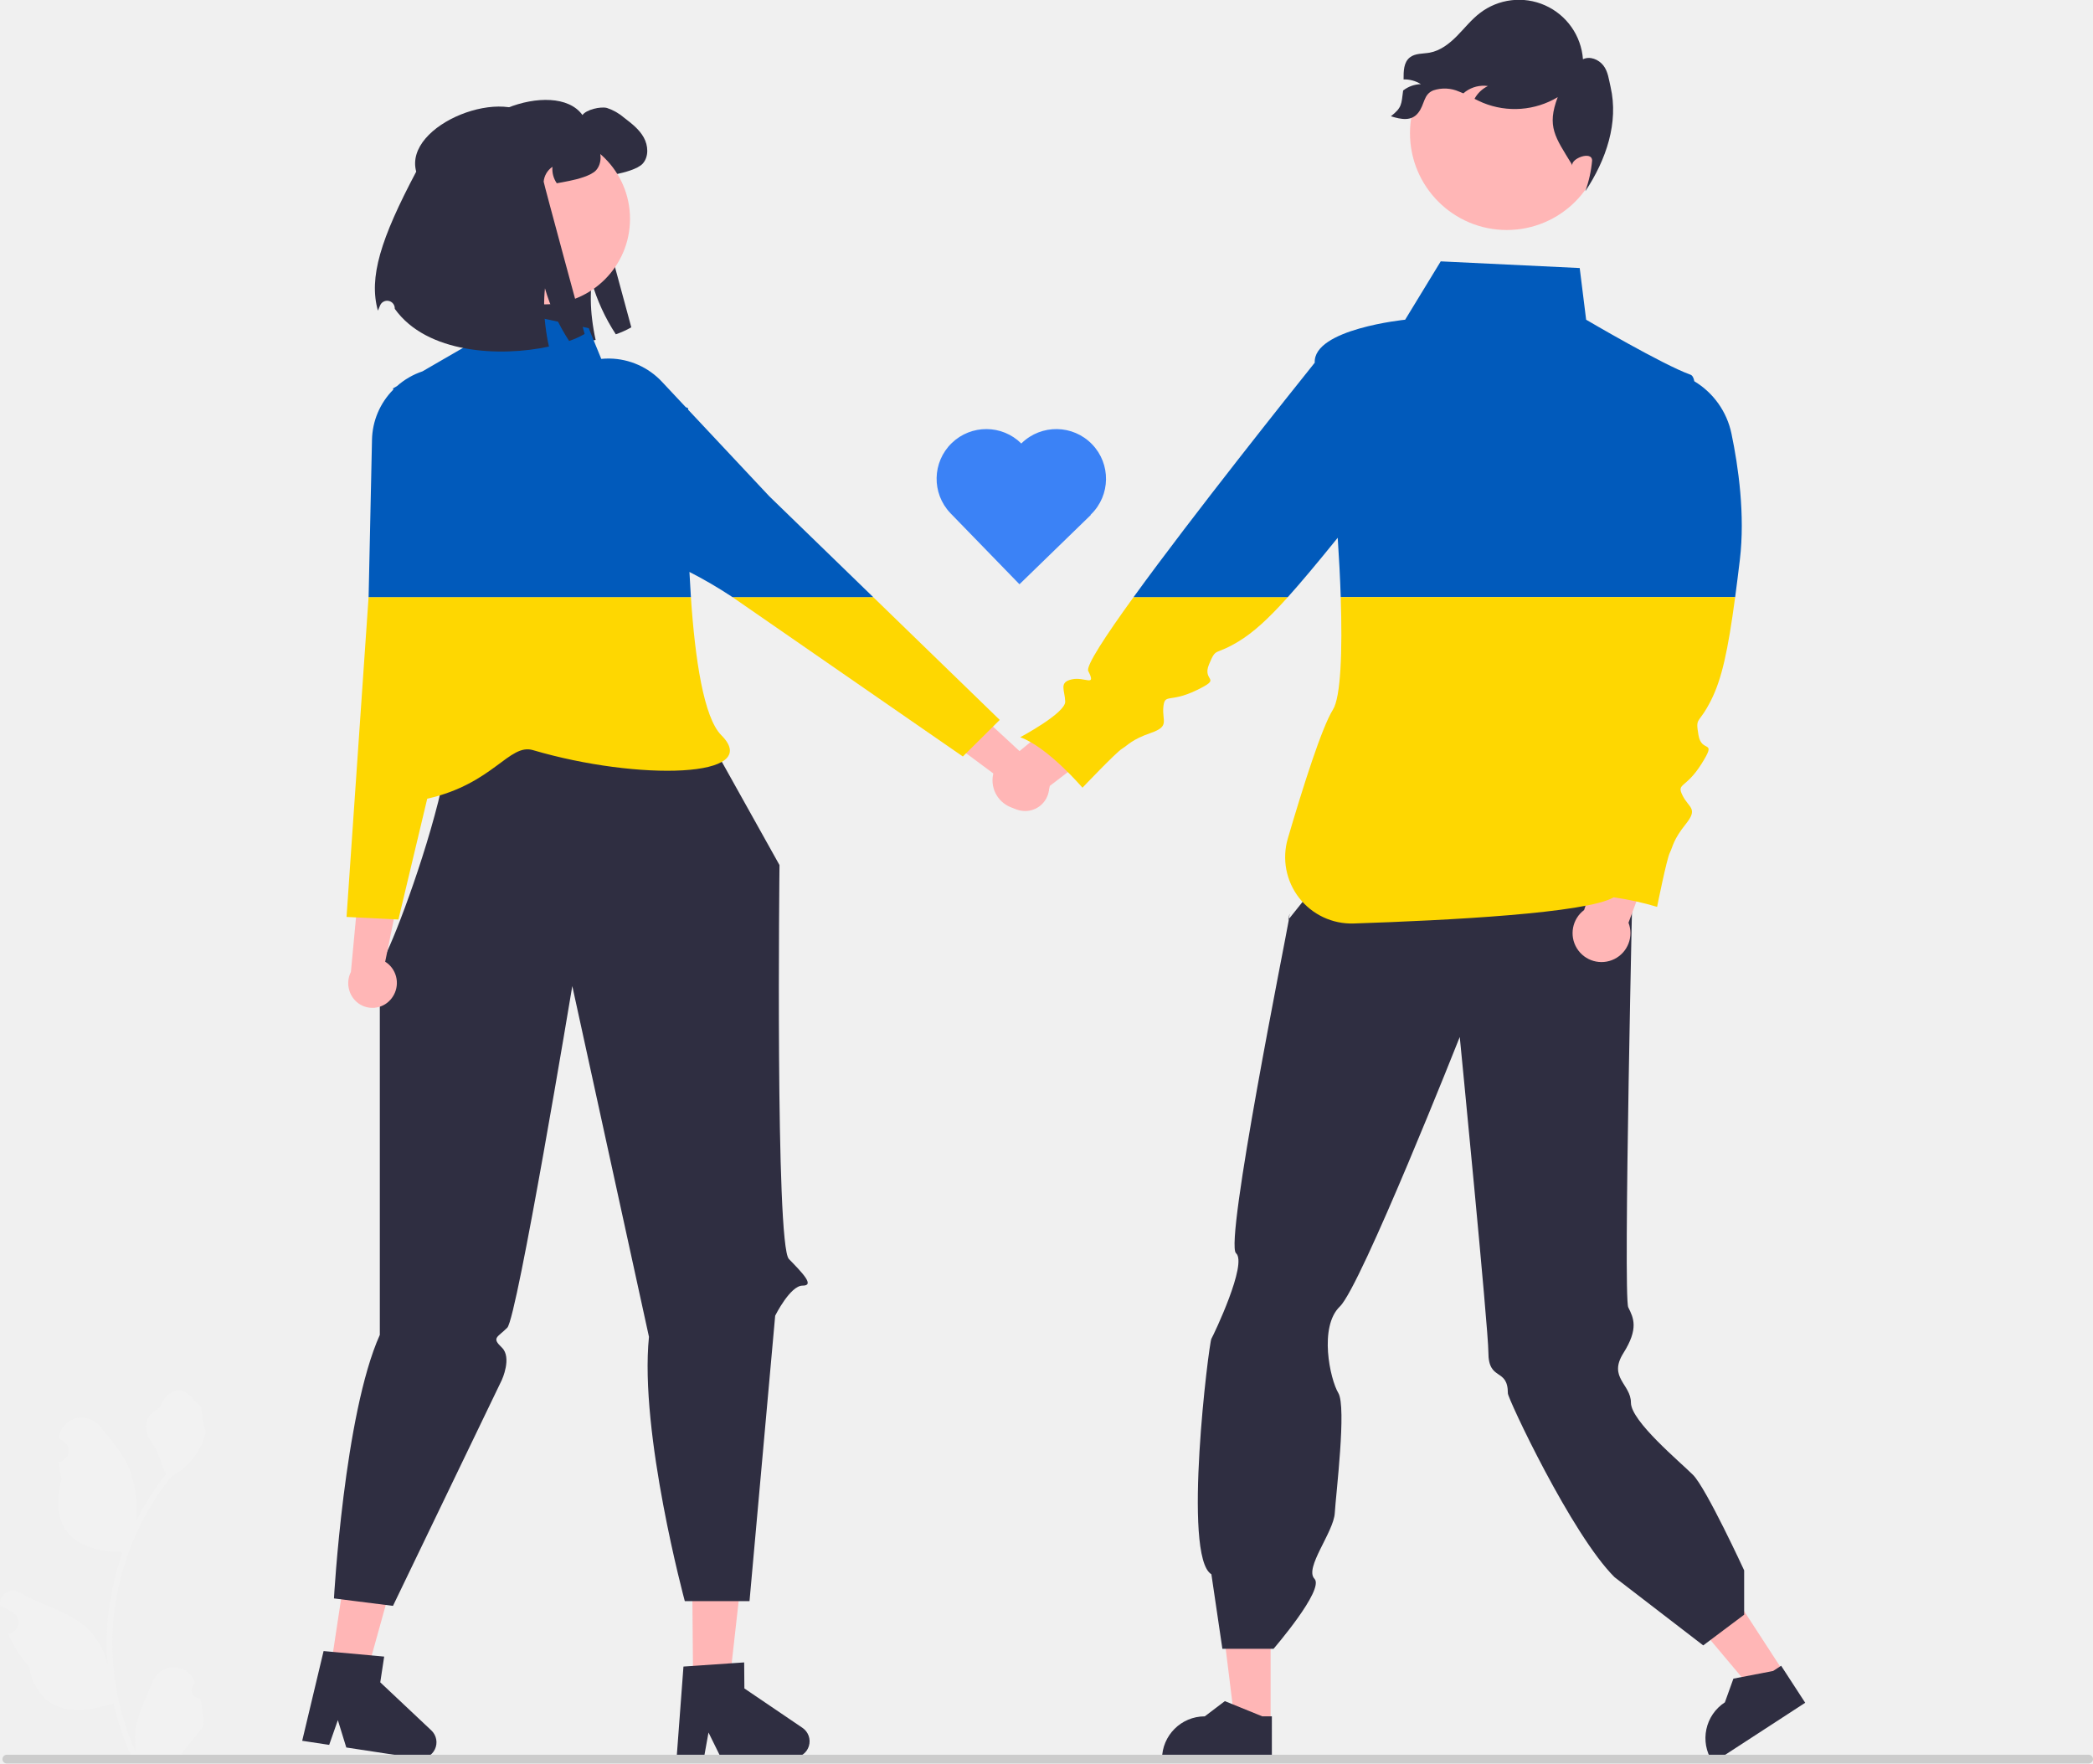
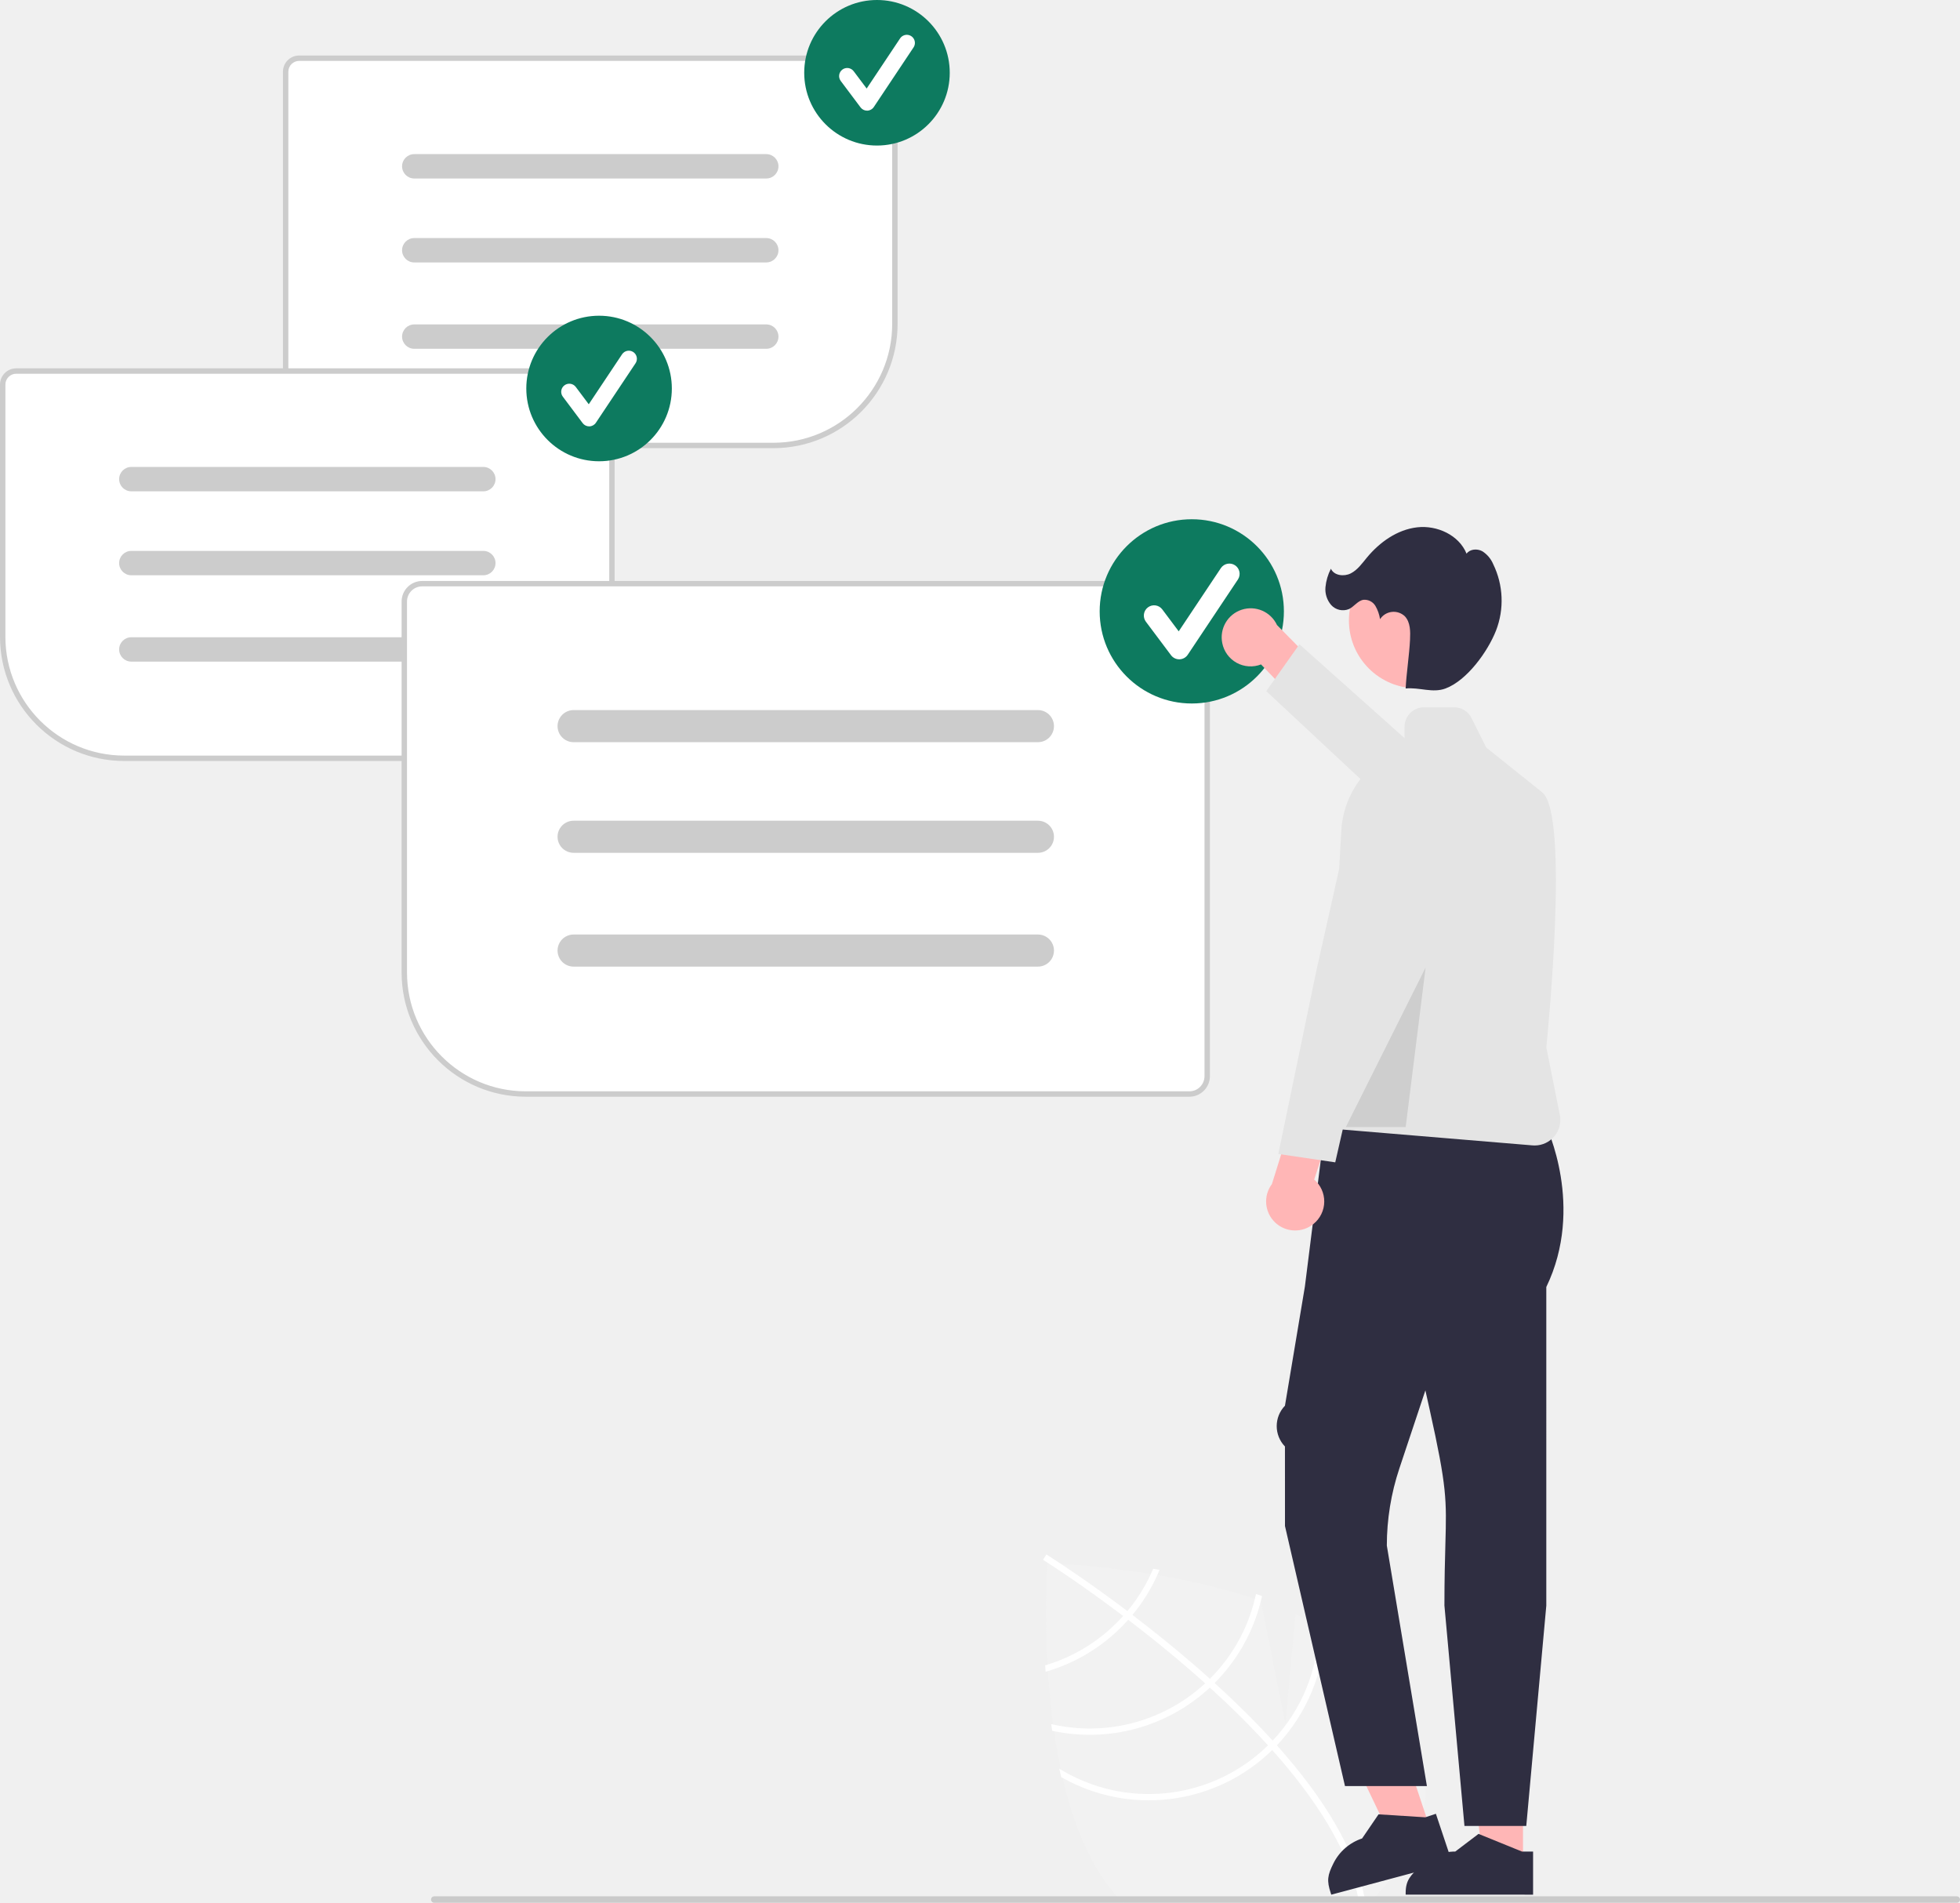
- <svg xmlns="http://www.w3.org/2000/svg" data-name="Layer 1" width="567.338" height="478.016" viewBox="0 0 567.338 478.016">
-   <path d="M441.806,255.712c-3.529-12.867,24.936-23.901,32.41-13.539,1.039-1.473,4.881-2.368,6.643-1.916a13.744,13.744,0,0,1,4.691,2.675c1.988,1.527,4.049,3.109,5.269,5.305,1.229,2.187,1.419,5.17-.235,7.068-1.311,1.509-5.179,2.485-7.149,2.883-1.374.28-2.531.506-3.525.669a6.739,6.739,0,0,1-1.175-4.456,5.47,5.47,0,0,0-2.386,4.013c-.027.334,11.108,41.304,11.108,41.304a24.287,24.287,0,0,1-4.203,1.889,52.848,52.848,0,0,1-6.553-14.28,45.762,45.762,0,0,0,.127,10.168,55.948,55.948,0,0,0,.958,5.631c-13.232,2.856-33.133,1.916-41.792-10.231l-.004-.151a2.067,2.067,0,0,0-3.993-.721c-.21.536-.403 1-.576,1.369C428.9,284.371,432.163,273.932,441.806,255.712Z" transform="translate(-316.3312 -210.9919)" fill="#2f2e41" />
-   <polygon points="187.875 456.283 197.734 456.2 202.098 417.287 187.548 417.41 187.875 456.283" fill="#ffb6b6" />
-   <path d="M533.853,679.343,518.108,668.663l-.059-7.055-3.386.227-10.496.724-2.573.171-1.868,24.935,7.396-.067,1.26-6.991,3.431,6.956,19.601-.164a4.408,4.408,0,0,0,2.439-8.055Z" transform="translate(-316.3312 -210.9919)" fill="#2f2e41" />
-   <polygon points="89.571 452.439 99.318 453.92 109.798 416.192 95.412 414.006 89.571 452.439" fill="#ffb6b6" />
-   <path d="M433.261,680.048l-13.853-13.042,1.06-6.975-3.379-.313-10.477-.95-2.568-.239-5.798,24.323,7.313,1.107,2.353-6.703,2.285,7.412,19.379,2.947a4.408,4.408,0,0,0,3.685-7.566Z" transform="translate(-316.3312 -210.9919)" fill="#2f2e41" />
-   <path d="M499.672,395.413l27.953,50.064s-1.166,102.965,2.549,106.784,7.078,7.244,3.715,7.213-7.434,8.153-7.434,8.153l-6.957,77.364h-17.543s-12.344-45.623-9.713-71.64l-20.782-95.077S456.528,568.188,453.837,570.879s-4.314,2.672-1.484,5.372,0,8.808,0,8.808l-29.498,61.221-16-2.018s2.774-49.979,12.433-71.435V471.432c-.728,8.693,33.303-79.296,12.493-72.691C438.365,396.651,499.672,395.413,499.672,395.413Z" transform="translate(-316.3312 -210.9919)" fill="#2f2e41" />
-   <path d="M422.318,481.805a6.821,6.821,0,0,0-.702-9.488,6.544,6.544,0,0,0-.876-.634l4.751-23.317-10.984-6.574-3.055,32.646a6.802,6.802,0,0,0,1.568,8.155,6.51,6.51,0,0,0,9.183-.651Q422.262,481.874,422.318,481.805Z" transform="translate(-316.3312 -210.9919)" fill="#ffb6b6" />
-   <path d="M593.233,430.754a6.821,6.821,0,0,1-5.816-7.529,6.543,6.543,0,0,1,.228-1.057l-19.113-14.177,3.782-12.229,24.082,22.251a6.802,6.802,0,0,1,4.281,7.116,6.51,6.51,0,0,1-7.268,5.651Q593.321,430.767,593.233,430.754Z" transform="translate(-316.3312 -210.9919)" fill="#ffb6b6" />
-   <circle cx="147.594" cy="59.322" r="23.183" fill="#ffb6b6" />
-   <path d="M437.826,245.399" transform="translate(-316.3312 -210.9919)" fill="#2f2e41" />
-   <polygon points="483.533 453.271 475.415 458.549 451.193 429.75 463.174 421.96 483.533 453.271" fill="#ffb6b6" />
-   <path d="M805.657,672.546,780.694,688.777l-.205-.316a11.59,11.59,0,0,1,3.398-16.034l.001-0,2.31-6.424,10.757-2.072,2.179-1.417Z" transform="translate(-316.3312 -210.9919)" fill="#2f2e41" />
-   <polygon points="344.417 467.102 334.734 467.101 330.128 429.753 344.419 429.754 344.417 467.102" fill="#ffb6b6" />
-   <path d="M661.089,688.195l-29.776-.001v-.377a11.59,11.59,0,0,1,11.59-11.589h.001l5.439-4.126,10.148,4.127,2.599 0Z" transform="translate(-316.3312 -210.9919)" fill="#2f2e41" />
-   <path d="M760.974,447.632l-86.829,1.909-8.607,10.758s.744-3.793.082.373-17.414,87.23-14.247,90.016-6.004,22.02-6.678,23.193-7.933,59.07,0,63.831l2.98,20.209h13.866s13.891-16.075,11.095-18.989,5.2-12.604,5.505-17.8,3.225-28.764.963-32.542-5.319-17.96.418-23.458,32.498-73.057,32.498-73.057,7.776,79.202,7.758,85.421c-.024,8.088,5.287,4.085,5.287,11.185,0,1.434,17.294,38.303,28.916,49.827l24.035,18.488,11.093-8.32v-12.018s-10.28-22.298-13.866-25.884-16.827-14.563-16.827-19.584-6.233-6.77-2.041-13.426,2.758-9.525,1.324-12.394,1.286-120.415,1.286-120.415Z" transform="translate(-316.3312 -210.9919)" fill="#2f2e41" />
-   <circle cx="408.437" cy="36.107" r="26.238" fill="#ffb6b6" />
-   <path d="M745.729,457.66l7.386-22.233,13.289,2.447-8.645,23.228a7.843,7.843,0,1,1-12.03-3.442Z" transform="translate(-316.3312 -210.9919)" fill="#ffb6b6" />
-   <path d="M592.555,414.694l18.096-14.878,9.942,9.152L600.901,424.017a7.843,7.843,0,1,1-8.346-9.323Z" transform="translate(-316.3312 -210.9919)" fill="#ffb6b6" />
-   <path d="M693.353,242.509c2.829.878,5.556,1.396,7.395-.924s1.359-4.973,4.095-6.092a9.679,9.679,0,0,1,6.989.324c.398.148.786.314,1.165.481.213-.185.425-.36.656-.527a8.337,8.337,0,0,1,6-1.461,8.18,8.18,0,0,0-3.633,3.467c.758.379,1.525.758,2.302,1.082a22.697,22.697,0,0,0,20.254-1.535c-3.032,7.987-.675,10.834,3.772,18.128l.176.425c-.444-1.913,5.371-4.123,5.371-1.35a33.125,33.125,0,0,1-1.849,8.32c5.704-8.588,9.069-18.636,6.859-28.278-.471-2.024-.684-4.197-1.969-5.842-1.285-1.636-3.651-2.598-5.519-1.673a17.396,17.396,0,0,0-27.992-12.48c-2.311,1.784-4.132,4.123-6.194,6.203s-4.502,3.975-7.386,4.493c-1.83.324-3.892.129-5.352,1.285-1.692,1.34-1.71,3.698-1.701,5.963a8.327,8.327,0,0,1,4.687,1.285,8.148,8.148,0,0,0-4.733,1.664.508.508,0,0,0-.074.055C696.172,239.328,696.375,240.133,693.353,242.509Z" transform="translate(-316.3312 -210.9919)" fill="#2f2e41" />
-   <path d="M370.59,671.321a2.269,2.269,0,0,1-1.645-3.933l.155-.618q-.031-.074-.062-.148a6.094,6.094,0,0,0-11.241.042c-1.839,4.428-4.179,8.864-4.756,13.546a18.029,18.029,0,0,0,.316,6.2,72.281,72.281,0,0,1-6.575-30.021,69.764,69.764,0,0,1,.433-7.783q.358-3.178.995-6.31a73.119,73.119,0,0,1,14.5-30.99,19.459,19.459,0,0,0,8.093-8.397,14.843,14.843,0,0,0,1.35-4.056c-.394.052-1.486-5.949-1.188-6.317-.549-.833-1.532-1.247-2.131-2.06-2.982-4.043-7.091-3.337-9.236,2.157-4.582,2.313-4.627,6.148-1.815,9.837,1.789,2.347,2.035,5.522,3.604,8.035-.162.207-.329.407-.491.614a73.591,73.591,0,0,0-7.681,12.169,30.592,30.592,0,0,0-1.826-14.21c-1.748-4.217-5.025-7.769-7.91-11.415a6.279,6.279,0,0,0-11.184,3.083q-.009.081-.017.161.643.363,1.259.77a3.078,3.078,0,0,1-1.241,5.602l-.063.01a30.626,30.626,0,0,0,.807,4.579c-3.702,14.316,4.29,19.53,15.701,19.764.252.129.497.258.749.381a75.115,75.115,0,0,0-4.043,19.028,71.243,71.243,0,0,0,.052,11.503l-.019-.136a18.826,18.826,0,0,0-6.427-10.87c-4.946-4.063-11.933-5.559-17.268-8.824a3.533,3.533,0,0,0-5.411,3.437l.022.143a20.677,20.677,0,0,1,2.319,1.117q.643.363,1.259.77a3.078,3.078,0,0,1-1.241,5.602l-.063.01c-.045.006-.084.013-.129.019a30.654,30.654,0,0,0,5.639,8.829c2.315,12.497,12.256,13.683,22.89,10.044h.006a75.093,75.093,0,0,0,5.044,14.726h18.02c.065-.2.123-.407.181-.607a20.474,20.474,0,0,1-4.986-.297c1.337-1.641,2.674-3.294,4.011-4.935a1.121,1.121,0,0,0,.084-.097c.678-.84,1.363-1.673,2.041-2.512l0-.001a29.99,29.99,0,0,0-.879-7.64Z" transform="translate(-316.3312 -210.9919)" fill="#f2f2f2" />
-   <path d="M316.999,687.818a1.186,1.186,0,0,0,1.19,1.19h564.29a1.19,1.19,0,1,0,0-2.38h-564.29A1.187,1.187,0,0,0,316.999,687.818Z" transform="translate(-316.3312 -210.9919)" fill="#ccc" />
-   <path d="M503.213,366.022c.111,2.279.242,4.56.394,6.82h11.261l-.161-.111A121.192,121.192,0,0,0,503.213,366.022Z" transform="translate(-316.3312 -210.9919)" fill="none" />
-   <path d="M410.267,459.537l14.065.698,7.806-32.744c17.946-4.035,22.203-15.069,28.655-13.17,28.622,8.426,62.638,7.533,51.062-4.042-4.746-4.746-7.11-20.5-8.248-37.437h-87.366Z" transform="translate(-316.3312 -210.9919)" fill="#fed701" />
-   <polygon points="198.537 161.851 260.993 205.057 270.992 195.141 236.689 161.851 198.537 161.851" fill="#fed701" />
-   <path d="M524.86,345.514,502.855,322.038c.007-.246.012-.386.012-.386l-.671-.317-6.401-6.829a19.867,19.867,0,0,0-14.211-6.326,20.389,20.389,0,0,0-2.273.092l-3.397-8.322-28.416-6.028-5.642,11.357-11.017,6.378a19.901,19.901,0,0,0-6.907,3.999l-1.076.623.08.327a19.838,19.838,0,0,0-5.77,13.604l-.914,42.49-.01.142h87.366c-.152-2.26-.283-4.541-.394-6.82a121.192,121.192,0,0,1,11.495,6.709l.161.111h38.152Z" transform="translate(-316.3312 -210.9919)" fill="#015abb" />
-   <path d="M611.318,392.877c2.271,4.488-.919,1.46-4.488,2.271-3.569.811-1.839,2.92-1.758,6.029s-12.194,9.652-12.194,9.652c7.489,2.677,16.87,13.681,16.87,13.681s9.085-9.571,10.734-10.571c1.649-1,2.569-2.46,7.787-4.272,5.218-1.811,3.028-3.19,3.407-7.029.379-3.839,1.649-1,8.976-4.542s1.379-2.19,3.407-7.029c2.028-4.84,1.379-2.19,7.976-6.191,3.965-2.405,7.904-5.937,13.384-12.033H623.607C615.895,383.496,610.644,391.544,611.318,392.877Z" transform="translate(-316.3312 -210.9919)" fill="#fed701" />
-   <path d="M787.938,362.778c1.465-12.211-.388-25.251-2.272-34.267a21.716,21.716,0,0,0-10.058-14.167c-.191-.979-.531-1.606-1.052-1.791-7.458-2.651-28.277-14.899-28.277-14.899l-1.745-14.006L706.86,281.837l-9.64,15.816s-24.972,2.51-24.509,11.652c-6.048,7.543-32.968,41.249-49.104,63.538h41.813c3.637-4.046,7.953-9.219,13.41-15.949.037-.046.072-.093.109-.139.367,5.456.649,10.914.817,16.088H786.67C787.076,369.808,787.494,366.474,787.938,362.778Z" transform="translate(-316.3312 -210.9919)" fill="#015abb" />
-   <path d="M786.67,372.843H679.756c.477,14.703.022,27.101-2.118,30.515-3.004,4.792-8.089,20.829-12.222,34.91a17.995,17.995,0,0,0,17.859,23.046c25.642-.845,63.164-2.802,70.477-7.093a81.014,81.014,0,0,1,11.758,2.584s2.588-12.94,3.45-14.665c.863-1.725.863-3.45,4.313-7.764,3.451-4.313.863-4.313-.863-7.764-1.725-3.45.863-1.725,5.176-8.626,4.313-6.901,0-2.588-.863-7.764-.863-5.176,0-2.588,3.451-9.489C783.033,395.016,784.708,387.513,786.67,372.843Z" transform="translate(-316.3312 -210.9919)" fill="#fed701" />
-   <path d="M429.153,257.519c-3.529-12.867,24.936-23.901,32.41-13.539,1.039-1.473,4.881-2.368,6.643-1.916a13.744,13.744,0,0,1,4.691,2.675c1.988,1.527,4.049,3.109,5.269,5.305,1.229,2.187,1.419,5.17-.235,7.068-1.311,1.509-5.179,2.485-7.149,2.883-1.374.28-2.531.506-3.525.669a6.739,6.739,0,0,1-1.175-4.456,5.47,5.47,0,0,0-2.386,4.013c-.027.334,11.108,41.304,11.108,41.304a24.287,24.287,0,0,1-4.203,1.889,52.848,52.848,0,0,1-6.553-14.28,45.762,45.762,0,0,0,.127,10.168,55.95,55.95,0,0,0,.958,5.631c-13.232,2.856-33.133,1.916-41.792-10.231l-.004-.151a2.067,2.067,0,0,0-3.993-.721c-.21.536-.403 1-.576,1.369C416.247,286.179,419.51,275.74,429.153,257.519Z" transform="translate(-316.3312 -210.9919)" fill="#2f2e41" />
-   <path d="M593.272,331.109l0,0c-.034.033-.065.067-.098.1a13.472,13.472,0,0,0-18.874-.102l0,0a13.472,13.472,0,0,0-.401,18.921l-.003.003.126.13,0,0,18.649,19.202L612.003,350.587l-.054-.055c.032-.031.066-.06.099-.091l0,0a13.474,13.474,0,0,0,.278-19.054l0,0A13.474,13.474,0,0,0,593.272,331.109Z" transform="translate(-316.3312 -210.9919)" fill="#3b82f6" />
+ <svg xmlns="http://www.w3.org/2000/svg" width="726.423" height="705.12" viewBox="0 0 726.423 705.12" role="img" artist="Katerina Limpitsouni" source="https://undraw.co/">
+   <path d="M745.618,799.922c-.76.8-1.55,1.59-2.35,2.38H652.047c-.75-.77-1.49-1.56-2.23-2.38-.03-.03-.06-.07-.09-.1-9.91-10.98-16.15-26.94-20.04-43.77-.25-1.02-.47-2.05-.69-3.09-1.02-4.73-1.85-9.51-2.53-14.25-.12-.82-.24-1.64-.34-2.46-.92-6.81-1.54-13.51-1.94-19.8-.05-.81-.1-1.6-.15-2.39a324.829,324.829,0,0,1-.02-37.6s.12,0,.35.01c.67.03,2.28.1,4.65.24,6.53.4,18.85,1.4,33.34,3.76.79.13,1.59.27,2.39.41a252.149,252.149,0,0,1,36.17,8.76c.74.25,1.47.5,2.21.75l.01.05,9.07,45.51,3.76-40.51c2.99,1.35,5.9,2.79,8.69,4.33.78.43,1.54.86,2.29,1.3a72.111,72.111,0,0,1,17.17,13.54C773.868,747.582,767.497,777.052,745.618,799.922Z" transform="translate(-235.8247 -97.18208)" fill="#f2f2f2" />
+   <path d="M707.497,742.215l1.581,1.752c18.279,20.458,29.188,39.448,32.549,56.719.053.251.09.501.144.752l-1.169.222-1.127.199c-3.43-18.83-16.201-38.296-32.14-56.144-.508-.58-1.024-1.169-1.557-1.742-6.814-7.496-14.14-14.687-21.548-21.411-.569-.525-1.154-1.052-1.739-1.578-9.824-8.825-19.707-16.808-28.521-23.538-.621-.478-1.25-.949-1.872-1.411-14.965-11.329-26.577-18.839-29.165-20.485-.312-.206-.489-.315-.529-.341l.613-.978.001-.017.621-.986c.04.027.634.388,1.706,1.088,4.028,2.597,14.856,9.744,28.326,19.905.605.461,1.235.932,1.855,1.41,7.158,5.454,14.988,11.703,22.894,18.543q2.983,2.572,5.818,5.137c.594.518,1.179,1.045,1.748,1.57Q698,731.781,707.497,742.215Z" transform="translate(-235.8247 -97.18208)" fill="#fff" />
+   <path d="M663.218,678.532c-.27.65-.56,1.3-.86,1.94a62.382,62.382,0,0,1-8.69,13.75c-.51.6-1.03,1.21-1.57,1.81q-2.19,2.415-4.66,4.67a62.595,62.595,0,0,1-23.4,13.36c-.28.09-.55.18-.83.26.05.79.1,1.57.15,2.38.28-.08.55-.16.83-.25a64.849,64.849,0,0,0,24.81-14.02,66.938,66.938,0,0,0,4.97-4.99c.54-.59,1.06-1.2,1.56-1.81a64.419,64.419,0,0,0,9.22-14.75c.28-.64.56-1.28.83-1.93C664.778,678.812,663.988,678.672,663.218,678.532Z" transform="translate(-235.8247 -97.18208)" fill="#fff" />
+   <path d="M701.328,687.872c-.12.59-.26,1.18-.41,1.77a62.564,62.564,0,0,1-16.68,29.67c-.57.57-1.15,1.13-1.75,1.67-.17.17-.36.35-.54.51a63.024,63.024,0,0,1-55.82,14.76c-.23-.04-.47-.1-.7-.15.12.82.23,1.65.36,2.47.23.05.45.1.68.14a65.359,65.359,0,0,0,57.04-15.49c.24-.22.49-.43.72-.66.6-.56,1.18-1.12,1.76-1.68a65.028,65.028,0,0,0,17.15-30.44q.225-.9.42-1.8C702.817,688.382,702.078,688.122,701.328,687.872Z" transform="translate(-235.8247 -97.18208)" fill="#fff" />
+   <path d="M724.658,698.082c.01.56.01,1.13,0,1.69a62.703,62.703,0,0,1-17.16,42.44c-.56.6-1.14,1.18-1.72,1.76-.63.61-1.26,1.22-1.91,1.8a63.162,63.162,0,0,1-74.87,7.19,6.713,6.713,0,0,1-.58-.34c.24,1.06.48,2.1.74,3.14.18.1.35.2.53.29a65.505,65.505,0,0,0,75.74-8.54c.65-.59,1.3-1.18,1.91-1.8.6-.57,1.17-1.15,1.74-1.75a65.251,65.251,0,0,0,17.87-42.89q.03-.81.03-1.62C726.218,698.982,725.437,698.532,724.658,698.082Z" transform="translate(-235.8247 -97.18208)" fill="#fff" />
+   <path d="M522.492,262.76H346.707a5.524,5.524,0,0,1-5.518-5.518V123.768a5.524,5.524,0,0,1,5.518-5.518H562.475a5.524,5.524,0,0,1,5.518,5.518v93.493A45.551,45.551,0,0,1,522.492,262.76Z" transform="translate(-235.8247 -97.18208)" fill="#fff" />
+   <path d="M522.492,263.26H346.707a6.025,6.025,0,0,1-6.018-6.018V123.768a6.025,6.025,0,0,1,6.018-6.018H562.475a6.024,6.024,0,0,1,6.018,6.018v93.493A46.052,46.052,0,0,1,522.492,263.26ZM346.707,119.75a4.023,4.023,0,0,0-4.018,4.018v133.475a4.022,4.022,0,0,0,4.018,4.018H522.492a44.05,44.05,0,0,0,44-44V123.768a4.023,4.023,0,0,0-4.018-4.018Z" transform="translate(-235.8247 -97.18208)" fill="#ccc" />
+   <path d="M519.823,163.327H389.358a4.516,4.516,0,0,1,0-9.032H519.823a4.516,4.516,0,0,1,0,9.032Z" transform="translate(-235.8247 -97.18208)" fill="#ccc" />
+   <path d="M519.823,194.437H389.358a4.516,4.516,0,0,1,0-9.032H519.823a4.516,4.516,0,1,1,0,9.032Z" transform="translate(-235.8247 -97.18208)" fill="#ccc" />
+   <path d="M519.823,226.437H389.358a4.516,4.516,0,0,1,0-9.032H519.823a4.516,4.516,0,1,1,0,9.032Z" transform="translate(-235.8247 -97.18208)" fill="#ccc" />
+   <circle cx="325.03" cy="26.968" r="26.969" fill="#0d7a5f" />
+   <path d="M557.176,138.186a2.999,2.999,0,0,1-2.4-1.2l-7.357-9.81a3,3,0,1,1,4.8-3.6l4.813,6.417,12.363-18.544a3,3,0,1,1,4.992,3.328L559.672,136.851a3.001,3.001,0,0,1-2.413,1.335C557.231,138.186,557.203,138.186,557.176,138.186Z" transform="translate(-235.8247 -97.18208)" fill="#fff" />
+   <path d="M457.61,378.689H281.825a45.551,45.551,0,0,1-45.5-45.5V239.696a5.525,5.525,0,0,1,5.518-5.518H457.61a5.525,5.525,0,0,1,5.518,5.518v133.475A5.525,5.525,0,0,1,457.61,378.689Z" transform="translate(-235.8247 -97.18208)" fill="#fff" />
+   <path d="M457.61,379.189H281.825a46.052,46.052,0,0,1-46-46V239.696a6.025,6.025,0,0,1,6.018-6.018H457.61a6.025,6.025,0,0,1,6.018,6.018v133.475A6.025,6.025,0,0,1,457.61,379.189ZM241.843,235.678a4.023,4.023,0,0,0-4.018,4.018v93.493a44.05,44.05,0,0,0,44,44H457.61a4.023,4.023,0,0,0,4.018-4.018V239.696a4.023,4.023,0,0,0-4.018-4.018Z" transform="translate(-235.8247 -97.18208)" fill="#ccc" />
+   <path d="M414.959,279.255H284.494a4.516,4.516,0,1,1,0-9.032H414.959a4.516,4.516,0,1,1,0,9.032Z" transform="translate(-235.8247 -97.18208)" fill="#ccc" />
+   <path d="M414.959,310.366H284.494a4.516,4.516,0,0,1,0-9.032H414.959a4.516,4.516,0,1,1,0,9.032Z" transform="translate(-235.8247 -97.18208)" fill="#ccc" />
+   <path d="M414.959,342.366H284.494a4.516,4.516,0,0,1,0-9.032H414.959a4.516,4.516,0,1,1,0,9.032Z" transform="translate(-235.8247 -97.18208)" fill="#ccc" />
+   <circle cx="222.03" cy="143.969" r="26.969" fill="#0d7a5f" />
+   <path d="M454.176,255.186a2.999,2.999,0,0,1-2.4-1.2l-7.357-9.81a3,3,0,1,1,4.8-3.6l4.813,6.417,12.363-18.544a3,3,0,0,1,4.992,3.328L456.672,253.851a3.001,3.001,0,0,1-2.413,1.335C454.231,255.186,454.203,255.186,454.176,255.186Z" transform="translate(-235.8247 -97.18208)" fill="#fff" />
+   <path d="M676.635,503.103H430.671a45.551,45.551,0,0,1-45.5-45.5V320.089a7.121,7.121,0,0,1,7.113-7.113H676.635a7.121,7.121,0,0,1,7.112,7.113V495.989A7.121,7.121,0,0,1,676.635,503.103Z" transform="translate(-235.8247 -97.18208)" fill="#fff" />
+   <path d="M676.635,503.603H430.671a46.052,46.052,0,0,1-46-46V320.089a7.621,7.621,0,0,1,7.613-7.613H676.635a7.621,7.621,0,0,1,7.612,7.613V495.989A7.621,7.621,0,0,1,676.635,503.603ZM392.284,314.476a5.619,5.619,0,0,0-5.613,5.613V457.603a44.05,44.05,0,0,0,44,44H676.635a5.619,5.619,0,0,0,5.612-5.613V320.089a5.619,5.619,0,0,0-5.612-5.613Z" transform="translate(-235.8247 -97.18208)" fill="#ccc" />
+   <path d="M620.426,372.222H448.492a5.952,5.952,0,1,1,0-11.903H620.426a5.952,5.952,0,1,1,0,11.903Z" transform="translate(-235.8247 -97.18208)" fill="#ccc" />
+   <path d="M620.426,413.221H448.492a5.952,5.952,0,1,1,0-11.903H620.426a5.952,5.952,0,1,1,0,11.903Z" transform="translate(-235.8247 -97.18208)" fill="#ccc" />
+   <path d="M620.426,455.393H448.492a5.952,5.952,0,1,1,0-11.903H620.426a5.952,5.952,0,1,1,0,11.903Z" transform="translate(-235.8247 -97.18208)" fill="#ccc" />
+   <circle cx="441.703" cy="226.559" r="34.139" fill="#0d7a5f" />
+   <path d="M672.871,341.509a3.796,3.796,0,0,1-3.038-1.519l-9.314-12.418a3.797,3.797,0,1,1,6.076-4.557l6.093,8.124L688.339,307.664a3.798,3.798,0,0,1,6.319,4.213l-18.627,27.941a3.799,3.799,0,0,1-3.054,1.69C672.941,341.508,672.906,341.509,672.871,341.509Z" transform="translate(-235.8247 -97.18208)" fill="#fff" />
+   <polygon points="530.145 677.866 516.256 682.511 491.729 631.148 512.229 624.292 530.145 677.866" fill="#ffb6b6" />
+   <path d="M774.015,787.327l-44.785,11.978-.189-.566c-1.557-4.656-1.208-6.641.984-11.034a18.261,18.261,0,0,1,10.618-9.228l.001-0,6.105-8.942,17.339,1.102,3.909-1.307Z" transform="translate(-235.8247 -97.18208)" fill="#2f2e41" />
+   <polygon points="564.461 690.925 549.816 690.925 542.848 634.435 564.464 634.436 564.461 690.925" fill="#ffb6b6" />
+   <path d="M804.021,799.304l-47.223-.002v-.597c0-4.91,1.912-6.526,5.384-9.997a18.261,18.261,0,0,1,12.996-5.383h.001l8.626-6.544,16.094,6.545,4.122 0Z" transform="translate(-235.8247 -97.18208)" fill="#2f2e41" />
+   <path d="M688.824,335.498a10.696,10.696,0,0,0,14.37,7.907l16.908,17.652,13.233-7.658-24.227-24.593a10.754,10.754,0,0,0-20.283,6.692Z" transform="translate(-235.8247 -97.18208)" fill="#ffb6b6" />
+   <polygon points="562.421 327.072 570.043 319.186 525.965 278.363 481.602 238.751 469.315 256.113 515.804 299.507 562.421 327.072" fill="#e4e4e4" />
+   <path d="M771.163,692.156c0-9.911.196-16.979.354-22.66.461-16.623.585-21.092-5.776-49.719l-1.634-7.352-9.635,28.904a90.541,90.541,0,0,0-4.657,28.596l14.855,89.132H734.307L712.07,662.697l-.01-29.475a10.873,10.873,0,0,1,0-15.112l7.388-44.159,7.478-59.513h81.907s14.455,29.962.09,59.682l-.002,118.073-7.422,81.64H778.586Z" transform="translate(-235.8247 -97.18208)" fill="#2f2e41" />
+   <path d="M803.825,521.641l-76.613-6.384-.398-.033,6.114-110.054a34.611,34.611,0,0,1,23.459-30.986v-7.702a7.198,7.198,0,0,1,7.19-7.19h11.194a7.151,7.151,0,0,1,6.431,3.974l5.474,10.947,20.699,16.559c10.223,8.179,1.995,90.176,1.553,94.503l5.006,25.031a9.505,9.505,0,0,1-9.297,11.368Q804.233,521.674,803.825,521.641Z" transform="translate(-235.8247 -97.18208)" fill="#e4e4e4" />
+   <path d="M722.692,550.699a10.696,10.696,0,0,0,.202-16.4l7.601-23.231-12.991-8.062-10.274,32.957a10.754,10.754,0,0,0,15.461,14.736Z" transform="translate(-235.8247 -97.18208)" fill="#ffb6b6" />
+   <polygon points="513.585 295.588 503.038 292.072 487.804 360.04 473.773 427.634 494.876 430.739 511.241 358.868 513.585 295.588" fill="#e4e4e4" />
+   <circle cx="525.103" cy="229.914" r="25.162" fill="#ffb6b6" />
+   <path d="M727.072,314.773a18.894,18.894,0,0,1,2.014-6.833c1.176,2.558,4.845,3.002,7.357,1.729,2.512-1.273,4.194-3.691,5.989-5.86,4.736-5.724,11.248-10.367,18.629-11.213,7.381-.846,15.516,2.88,18.305,9.766,1.251-1.738,3.922-1.931,5.81-.921a10.45,10.45,0,0,1,4.076,4.829,30.766,30.766,0,0,1,1.023,24.617c-3.108,7.865-10.783,18.461-18.701,21.429-4.807,1.802-9.663-.504-14.776,0,.268-5.58,1.35-12.464,1.617-18.044.147-3.056.168-6.475-1.919-8.711a6.025,6.025,0,0,0-9.192,1.073,13.842,13.842,0,0,0-1.726-4.921,4.708,4.708,0,0,0-4.42-2.264c-2.135.35-3.453,2.541-5.413,3.459a5.882,5.882,0,0,1-6.537-1.499A8.894,8.894,0,0,1,727.072,314.773Z" transform="translate(-235.8247 -97.18208)" fill="#2f2e41" />
+   <polygon points="528.36 358.563 498.809 417.665 520.973 417.665 528.36 358.563" opacity="0.1" />
+   <path d="M962.247,801.112a1.186,1.186,0,0,1-1.19,1.19h-564.29a1.19,1.19,0,0,1,0-2.38h564.29A1.186,1.186,0,0,1,962.247,801.112Z" transform="translate(-235.8247 -97.18208)" fill="#cacaca" />
</svg>
